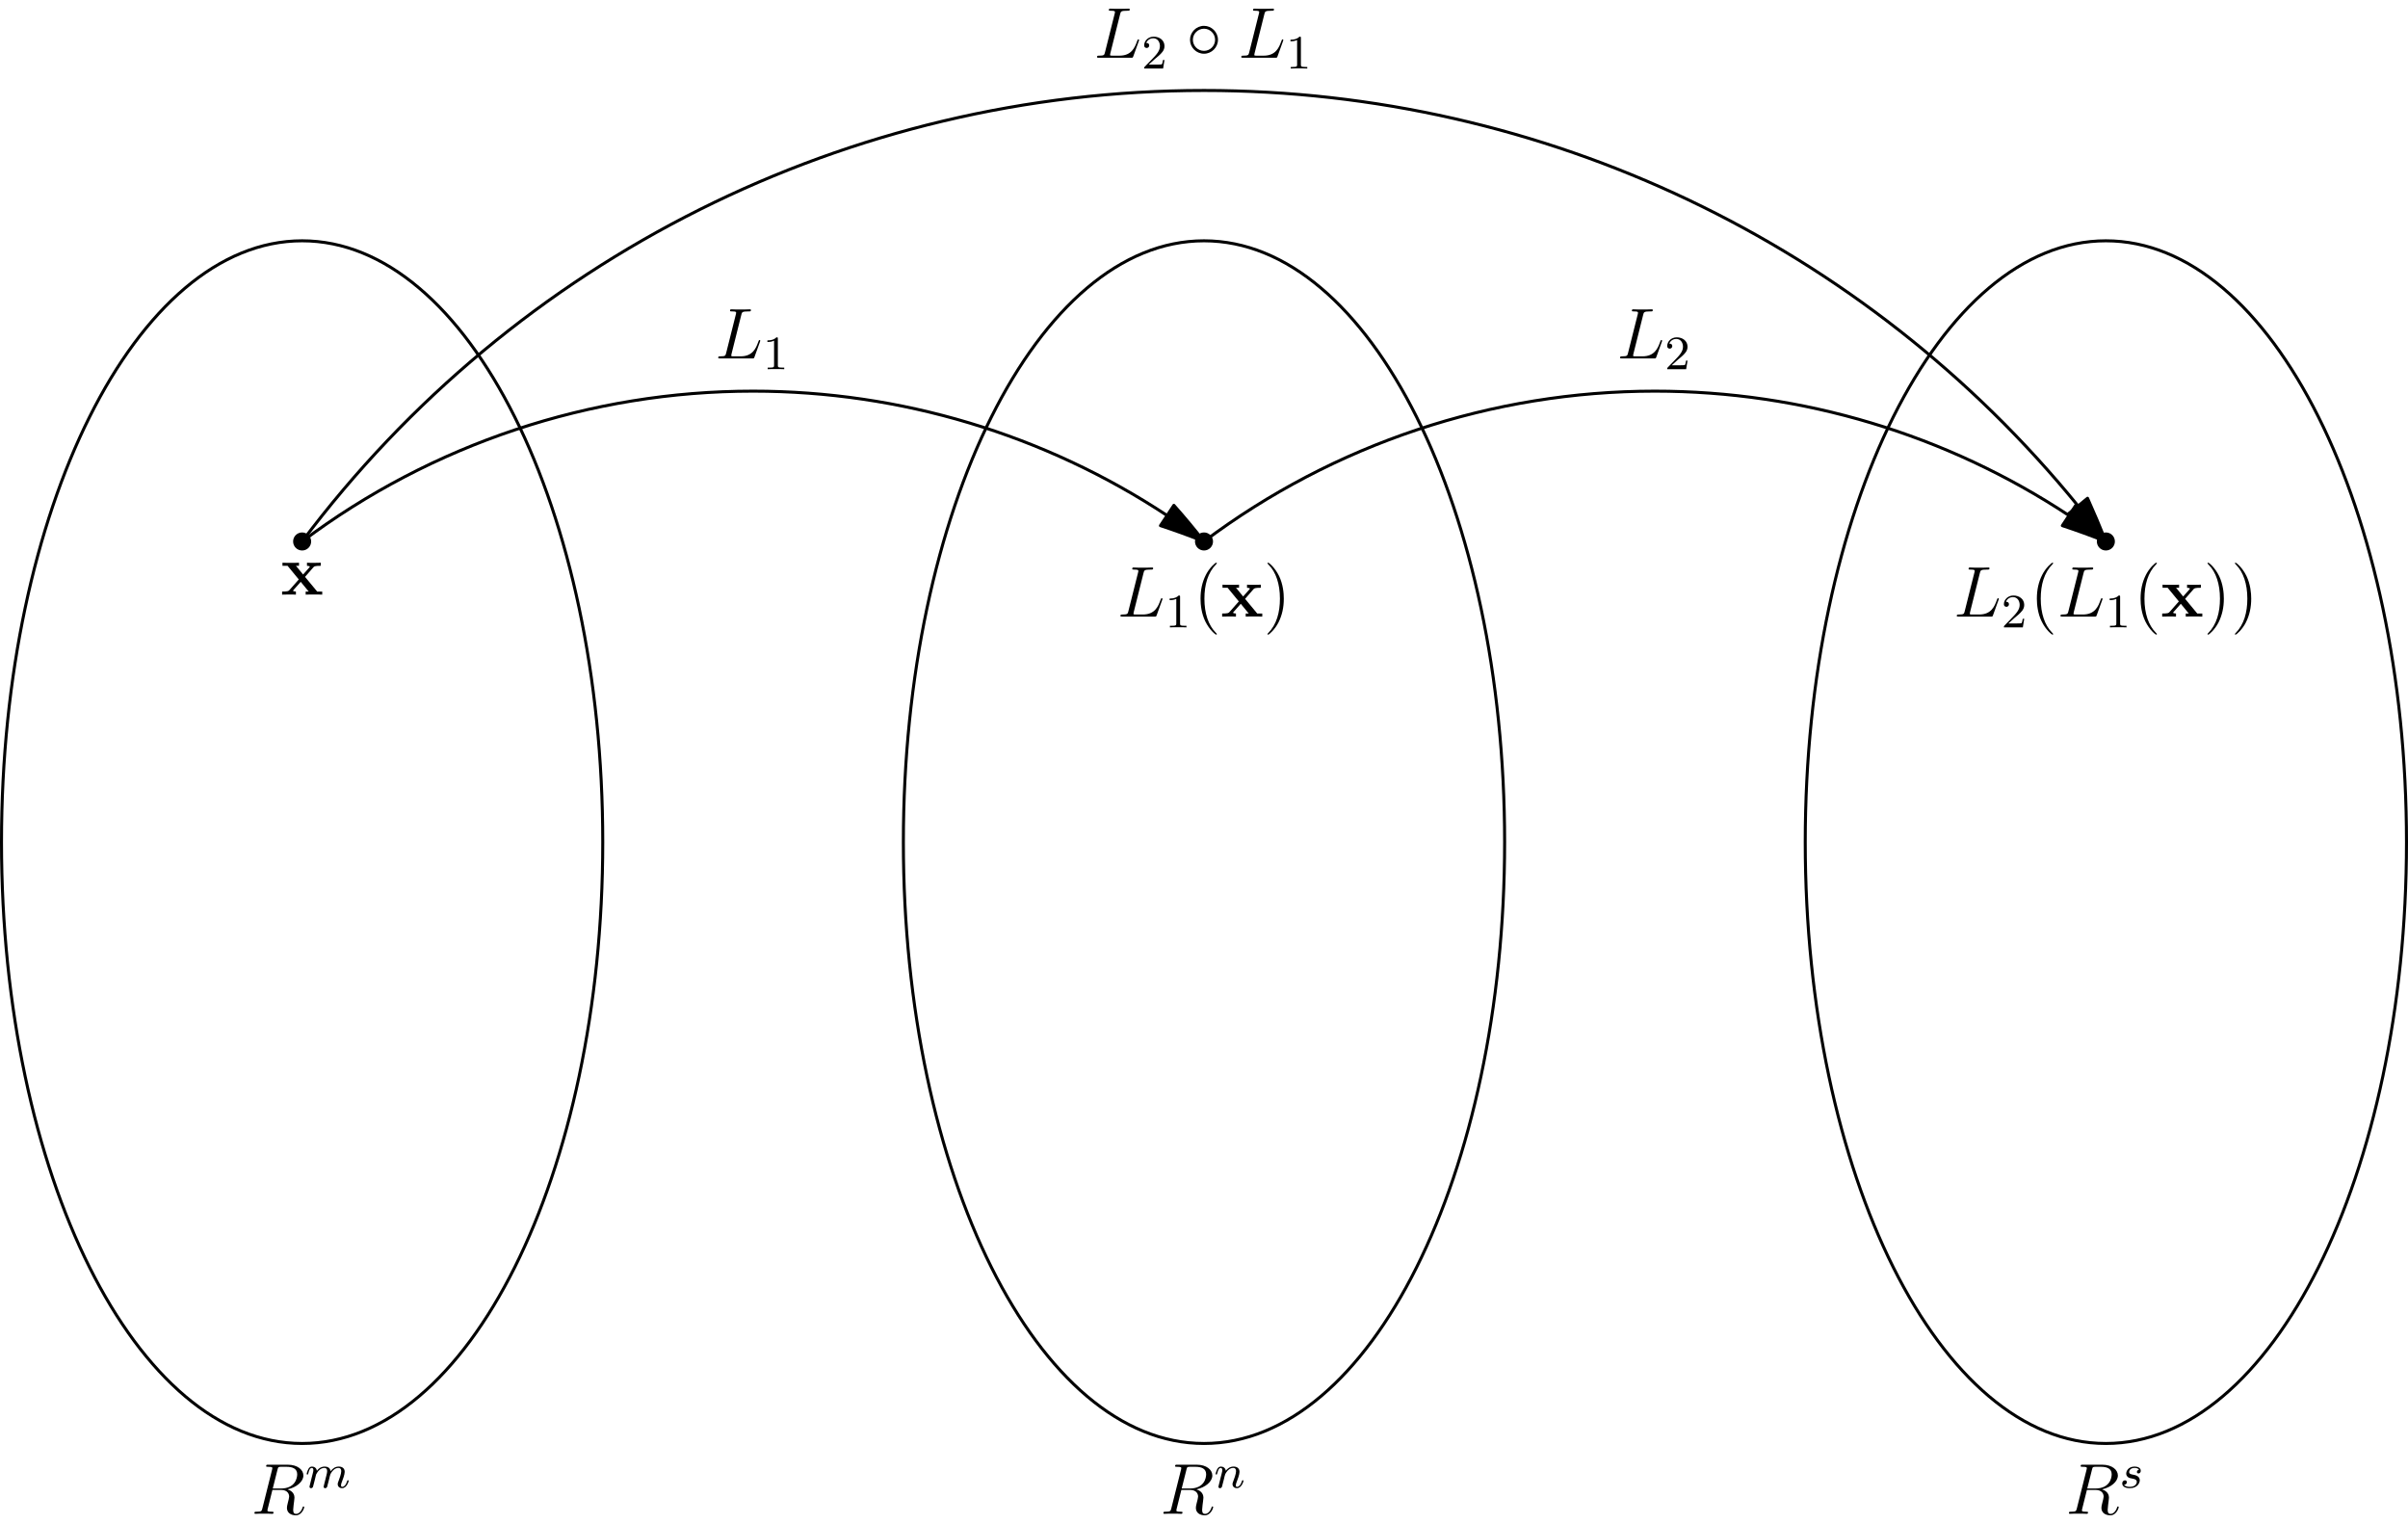
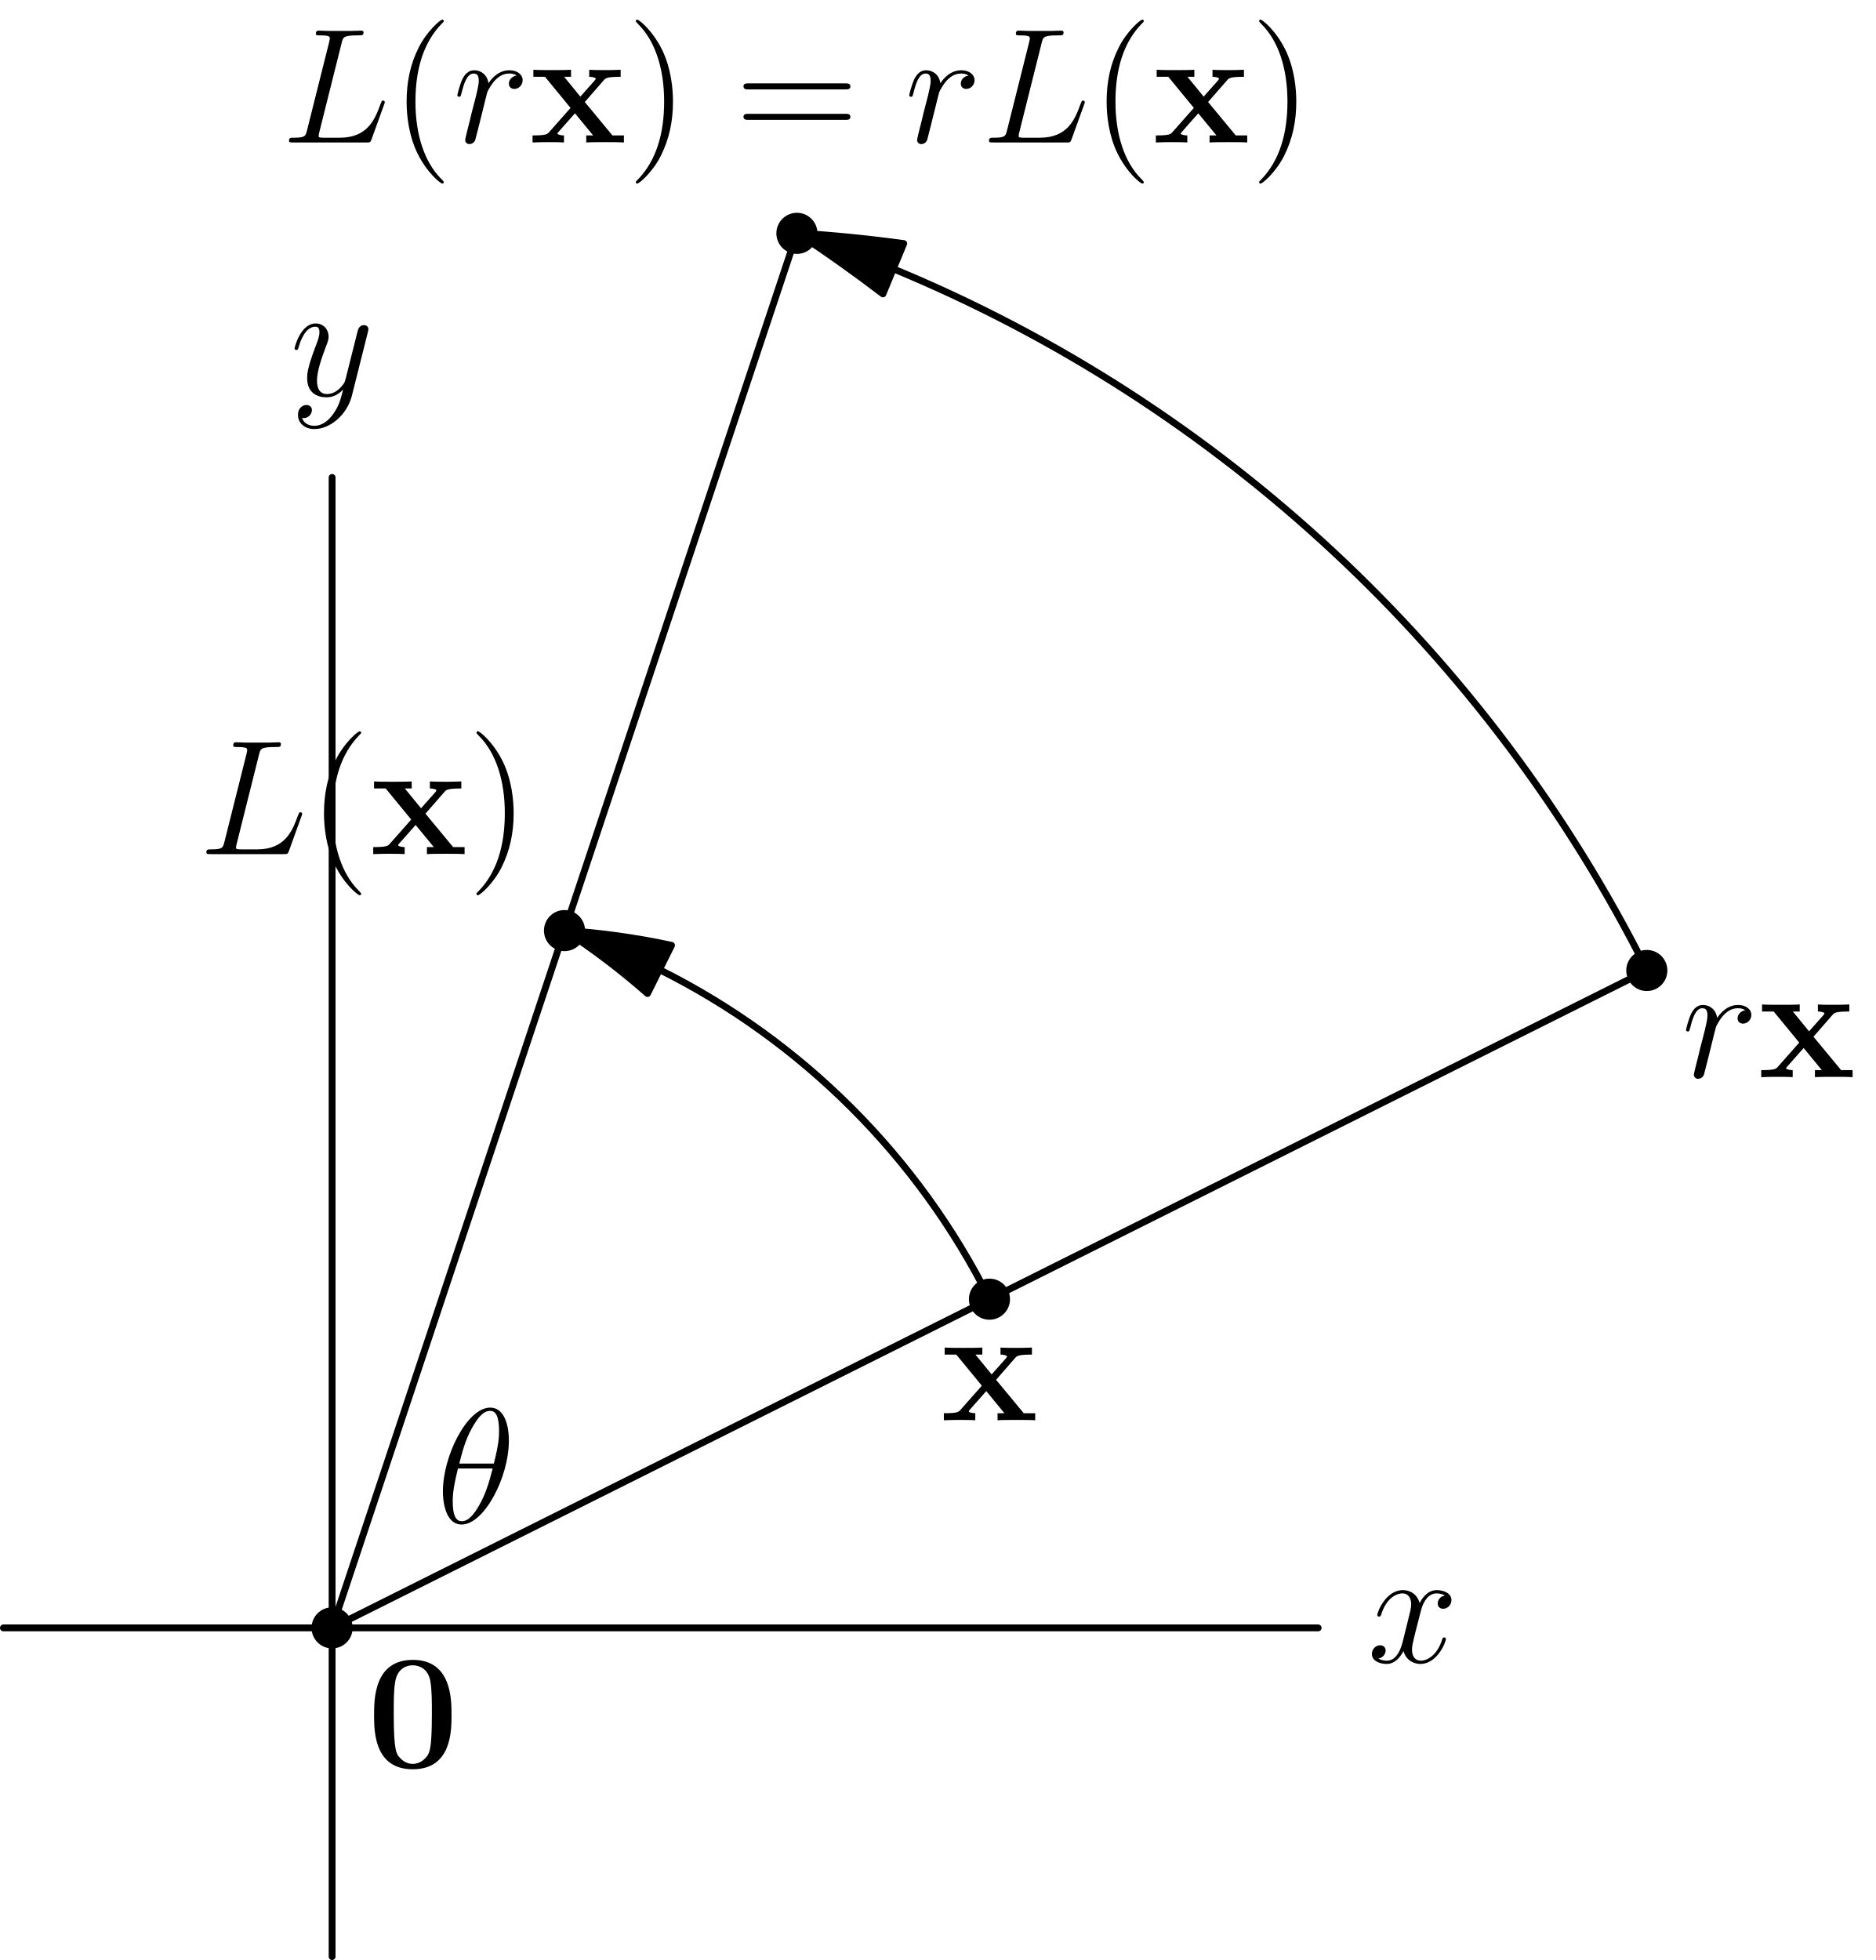
- <svg xmlns="http://www.w3.org/2000/svg" xmlns:xlink="http://www.w3.org/1999/xlink" version="1.1" width="400.5pt" height="253.296pt" viewBox="56.409 53.858 400.5 253.296">
+ <svg xmlns="http://www.w3.org/2000/svg" xmlns:xlink="http://www.w3.org/1999/xlink" version="1.1" width="136.981pt" height="143.111pt" viewBox="56.409 53.858 136.981 143.111">
  <defs>
-     <path id="g1-14" d="M5.308-2.989C5.308-4.268 4.244-5.308 2.989-5.308C1.698-5.308 .658-4.244 .658-2.989C.658-1.722 1.698-.669 2.989-.669C4.244-.669 5.308-1.71 5.308-2.989ZM2.989-1.148C1.949-1.148 1.136-1.985 1.136-2.989S1.961-4.83 2.989-4.83C3.981-4.83 4.83-4.017 4.83-2.989S3.981-1.148 2.989-1.148Z" />
-     <path id="g5-40" d="M3.885 2.905C3.885 2.869 3.885 2.845 3.682 2.642C2.487 1.435 1.817-.538 1.817-2.977C1.817-5.296 2.379-7.293 3.766-8.703C3.885-8.811 3.885-8.835 3.885-8.871C3.885-8.942 3.826-8.966 3.778-8.966C3.622-8.966 2.642-8.106 2.056-6.934C1.447-5.727 1.172-4.447 1.172-2.977C1.172-1.913 1.339-.49 1.961 .789C2.666 2.224 3.646 3.001 3.778 3.001C3.826 3.001 3.885 2.977 3.885 2.905Z" />
-     <path id="g5-41" d="M3.371-2.977C3.371-3.885 3.252-5.368 2.582-6.755C1.877-8.189 .897-8.966 .765-8.966C.717-8.966 .658-8.942 .658-8.871C.658-8.835 .658-8.811 .861-8.608C2.056-7.4 2.726-5.428 2.726-2.989C2.726-.669 2.164 1.327 .777 2.738C.658 2.845 .658 2.869 .658 2.905C.658 2.977 .717 3.001 .765 3.001C.921 3.001 1.901 2.14 2.487 .968C3.096-.251 3.371-1.542 3.371-2.977Z" />
-     <path id="g2-109" d="M1.594-1.307C1.618-1.427 1.698-1.73 1.722-1.849C1.745-1.929 1.793-2.12 1.809-2.2C1.825-2.24 2.088-2.758 2.439-3.021C2.71-3.228 2.973-3.292 3.196-3.292C3.491-3.292 3.65-3.116 3.65-2.75C3.65-2.558 3.602-2.375 3.515-2.016C3.459-1.809 3.324-1.275 3.276-1.06L3.156-.582C3.116-.446 3.061-.207 3.061-.167C3.061 .016 3.212 .08 3.316 .08C3.459 .08 3.579-.016 3.634-.112C3.658-.159 3.722-.43 3.762-.598L3.945-1.307C3.969-1.427 4.049-1.73 4.073-1.849C4.184-2.279 4.184-2.287 4.368-2.55C4.631-2.941 5.005-3.292 5.539-3.292C5.826-3.292 5.994-3.124 5.994-2.75C5.994-2.311 5.659-1.395 5.507-1.012C5.428-.805 5.404-.749 5.404-.598C5.404-.143 5.778 .08 6.121 .08C6.902 .08 7.229-1.036 7.229-1.14C7.229-1.219 7.165-1.243 7.109-1.243C7.014-1.243 6.998-1.188 6.974-1.108C6.783-.446 6.448-.143 6.145-.143C6.017-.143 5.954-.223 5.954-.406S6.017-.765 6.097-.964C6.217-1.267 6.567-2.184 6.567-2.63C6.567-3.228 6.153-3.515 5.579-3.515C5.029-3.515 4.575-3.228 4.216-2.734C4.152-3.371 3.642-3.515 3.228-3.515C2.861-3.515 2.375-3.387 1.937-2.813C1.881-3.292 1.498-3.515 1.124-3.515C.845-3.515 .646-3.347 .51-3.076C.319-2.702 .239-2.311 .239-2.295C.239-2.224 .295-2.192 .359-2.192C.462-2.192 .47-2.224 .526-2.431C.622-2.821 .765-3.292 1.1-3.292C1.307-3.292 1.355-3.092 1.355-2.917C1.355-2.774 1.315-2.622 1.251-2.359C1.235-2.295 1.116-1.825 1.084-1.714L.789-.518C.757-.399 .709-.199 .709-.167C.709 .016 .861 .08 .964 .08C1.108 .08 1.227-.016 1.283-.112C1.307-.159 1.371-.43 1.411-.598L1.594-1.307Z" />
-     <path id="g2-110" d="M1.594-1.307C1.618-1.427 1.698-1.73 1.722-1.849C1.833-2.279 1.833-2.287 2.016-2.55C2.279-2.941 2.654-3.292 3.188-3.292C3.475-3.292 3.642-3.124 3.642-2.75C3.642-2.311 3.308-1.403 3.156-1.012C3.053-.749 3.053-.701 3.053-.598C3.053-.143 3.427 .08 3.77 .08C4.551 .08 4.878-1.036 4.878-1.14C4.878-1.219 4.814-1.243 4.758-1.243C4.663-1.243 4.647-1.188 4.623-1.108C4.431-.454 4.097-.143 3.794-.143C3.666-.143 3.602-.223 3.602-.406S3.666-.765 3.746-.964C3.866-1.267 4.216-2.184 4.216-2.63C4.216-3.228 3.802-3.515 3.228-3.515C2.582-3.515 2.168-3.124 1.937-2.821C1.881-3.26 1.53-3.515 1.124-3.515C.837-3.515 .638-3.332 .51-3.084C.319-2.71 .239-2.311 .239-2.295C.239-2.224 .295-2.192 .359-2.192C.462-2.192 .47-2.224 .526-2.431C.622-2.821 .765-3.292 1.1-3.292C1.307-3.292 1.355-3.092 1.355-2.917C1.355-2.774 1.315-2.622 1.251-2.359C1.235-2.295 1.116-1.825 1.084-1.714L.789-.518C.757-.399 .709-.199 .709-.167C.709 .016 .861 .08 .964 .08C1.108 .08 1.227-.016 1.283-.112C1.307-.159 1.371-.43 1.411-.598L1.594-1.307Z" />
-     <path id="g2-115" d="M3.212-2.997C3.029-2.965 2.861-2.821 2.861-2.622C2.861-2.479 2.957-2.375 3.132-2.375C3.252-2.375 3.499-2.463 3.499-2.821C3.499-3.316 2.981-3.515 2.487-3.515C1.419-3.515 1.084-2.758 1.084-2.351C1.084-2.271 1.084-1.985 1.379-1.761C1.562-1.618 1.698-1.594 2.112-1.514C2.391-1.459 2.845-1.379 2.845-.964C2.845-.757 2.694-.494 2.471-.343C2.176-.151 1.785-.143 1.658-.143C1.467-.143 .925-.175 .725-.494C1.132-.51 1.188-.837 1.188-.933C1.188-1.172 .972-1.227 .877-1.227C.749-1.227 .422-1.132 .422-.693C.422-.223 .917 .08 1.658 .08C3.045 .08 3.339-.901 3.339-1.235C3.339-1.953 2.558-2.104 2.264-2.16C1.881-2.232 1.57-2.287 1.57-2.622C1.57-2.766 1.706-3.292 2.479-3.292C2.782-3.292 3.092-3.204 3.212-2.997Z" />
-     <path id="g4-49" d="M2.503-5.077C2.503-5.292 2.487-5.3 2.271-5.3C1.945-4.981 1.522-4.79 .765-4.79V-4.527C.98-4.527 1.411-4.527 1.873-4.742V-.654C1.873-.359 1.849-.263 1.092-.263H.813V0C1.14-.024 1.825-.024 2.184-.024S3.236-.024 3.563 0V-.263H3.284C2.527-.263 2.503-.359 2.503-.654V-5.077Z" />
-     <path id="g4-50" d="M2.248-1.626C2.375-1.745 2.71-2.008 2.837-2.12C3.332-2.574 3.802-3.013 3.802-3.738C3.802-4.686 3.005-5.3 2.008-5.3C1.052-5.3 .422-4.575 .422-3.866C.422-3.475 .733-3.419 .845-3.419C1.012-3.419 1.259-3.539 1.259-3.842C1.259-4.256 .861-4.256 .765-4.256C.996-4.838 1.53-5.037 1.921-5.037C2.662-5.037 3.045-4.407 3.045-3.738C3.045-2.909 2.463-2.303 1.522-1.339L.518-.303C.422-.215 .422-.199 .422 0H3.571L3.802-1.427H3.555C3.531-1.267 3.467-.869 3.371-.717C3.324-.654 2.718-.654 2.59-.654H1.172L2.248-1.626Z" />
-     <path id="g3-76" d="M4.388-7.245C4.495-7.699 4.531-7.819 5.583-7.819C5.906-7.819 5.99-7.819 5.99-8.046C5.99-8.165 5.858-8.165 5.81-8.165C5.571-8.165 5.296-8.141 5.057-8.141H3.455C3.228-8.141 2.965-8.165 2.738-8.165C2.642-8.165 2.511-8.165 2.511-7.938C2.511-7.819 2.618-7.819 2.798-7.819C3.527-7.819 3.527-7.723 3.527-7.592C3.527-7.568 3.527-7.496 3.479-7.317L1.865-.885C1.757-.466 1.733-.347 .897-.347C.669-.347 .55-.347 .55-.132C.55 0 .622 0 .861 0H6.217C6.48 0 6.492-.012 6.575-.227L7.496-2.774C7.52-2.833 7.544-2.905 7.544-2.941C7.544-3.013 7.484-3.061 7.424-3.061C7.412-3.061 7.352-3.061 7.329-3.013C7.305-3.001 7.305-2.977 7.209-2.75C6.826-1.698 6.288-.347 4.268-.347H3.12C2.953-.347 2.929-.347 2.857-.359C2.726-.371 2.714-.395 2.714-.49C2.714-.574 2.738-.646 2.762-.753L4.388-7.245Z" />
-     <path id="g3-82" d="M4.4-7.352C4.507-7.795 4.555-7.819 5.021-7.819H5.882C6.91-7.819 7.675-7.508 7.675-6.575C7.675-5.966 7.364-4.208 4.961-4.208H3.61L4.4-7.352ZM6.061-4.065C7.544-4.388 8.703-5.344 8.703-6.372C8.703-7.305 7.759-8.165 6.097-8.165H2.857C2.618-8.165 2.511-8.165 2.511-7.938C2.511-7.819 2.594-7.819 2.821-7.819C3.539-7.819 3.539-7.723 3.539-7.592C3.539-7.568 3.539-7.496 3.491-7.317L1.877-.885C1.769-.466 1.745-.347 .921-.347C.646-.347 .562-.347 .562-.12C.562 0 .693 0 .729 0C.944 0 1.196-.024 1.423-.024H2.833C3.049-.024 3.3 0 3.515 0C3.61 0 3.742 0 3.742-.227C3.742-.347 3.634-.347 3.455-.347C2.726-.347 2.726-.442 2.726-.562C2.726-.574 2.726-.658 2.75-.753L3.551-3.969H4.985C6.121-3.969 6.336-3.252 6.336-2.857C6.336-2.678 6.217-2.212 6.133-1.901C6.001-1.351 5.966-1.219 5.966-.992C5.966-.143 6.659 .251 7.46 .251C8.428 .251 8.847-.933 8.847-1.1C8.847-1.184 8.787-1.219 8.715-1.219C8.62-1.219 8.596-1.148 8.572-1.052C8.285-.203 7.795 .012 7.496 .012S7.006-.12 7.006-.658C7.006-.944 7.149-2.032 7.161-2.092C7.221-2.534 7.221-2.582 7.221-2.678C7.221-3.551 6.516-3.921 6.061-4.065Z" />
+     <path id="g2-40" d="M3.885 2.905C3.885 2.869 3.885 2.845 3.682 2.642C2.487 1.435 1.817-.538 1.817-2.977C1.817-5.296 2.379-7.293 3.766-8.703C3.885-8.811 3.885-8.835 3.885-8.871C3.885-8.942 3.826-8.966 3.778-8.966C3.622-8.966 2.642-8.106 2.056-6.934C1.447-5.727 1.172-4.447 1.172-2.977C1.172-1.913 1.339-.49 1.961 .789C2.666 2.224 3.646 3.001 3.778 3.001C3.826 3.001 3.885 2.977 3.885 2.905Z" />
+     <path id="g2-41" d="M3.371-2.977C3.371-3.885 3.252-5.368 2.582-6.755C1.877-8.189 .897-8.966 .765-8.966C.717-8.966 .658-8.942 .658-8.871C.658-8.835 .658-8.811 .861-8.608C2.056-7.4 2.726-5.428 2.726-2.989C2.726-.669 2.164 1.327 .777 2.738C.658 2.845 .658 2.869 .658 2.905C.658 2.977 .717 3.001 .765 3.001C.921 3.001 1.901 2.14 2.487 .968C3.096-.251 3.371-1.542 3.371-2.977Z" />
+     <path id="g2-61" d="M8.07-3.873C8.237-3.873 8.452-3.873 8.452-4.089C8.452-4.316 8.249-4.316 8.07-4.316H1.028C.861-4.316 .646-4.316 .646-4.101C.646-3.873 .849-3.873 1.028-3.873H8.07ZM8.07-1.65C8.237-1.65 8.452-1.65 8.452-1.865C8.452-2.092 8.249-2.092 8.07-2.092H1.028C.861-2.092 .646-2.092 .646-1.877C.646-1.65 .849-1.65 1.028-1.65H8.07Z" />
+     <path id="g1-18" d="M5.296-6.013C5.296-7.233 4.914-8.416 3.933-8.416C2.26-8.416 .478-4.914 .478-2.283C.478-1.733 .598 .12 1.853 .12C3.479 .12 5.296-3.3 5.296-6.013ZM1.674-4.328C1.853-5.033 2.104-6.037 2.582-6.886C2.977-7.603 3.395-8.177 3.921-8.177C4.316-8.177 4.579-7.843 4.579-6.695C4.579-6.265 4.543-5.667 4.196-4.328H1.674ZM4.113-3.969C3.814-2.798 3.563-2.044 3.132-1.291C2.786-.681 2.367-.12 1.865-.12C1.494-.12 1.196-.406 1.196-1.59C1.196-2.367 1.387-3.18 1.578-3.969H4.113Z" />
+     <path id="g1-76" d="M4.388-7.245C4.495-7.699 4.531-7.819 5.583-7.819C5.906-7.819 5.99-7.819 5.99-8.046C5.99-8.165 5.858-8.165 5.81-8.165C5.571-8.165 5.296-8.141 5.057-8.141H3.455C3.228-8.141 2.965-8.165 2.738-8.165C2.642-8.165 2.511-8.165 2.511-7.938C2.511-7.819 2.618-7.819 2.798-7.819C3.527-7.819 3.527-7.723 3.527-7.592C3.527-7.568 3.527-7.496 3.479-7.317L1.865-.885C1.757-.466 1.733-.347 .897-.347C.669-.347 .55-.347 .55-.132C.55 0 .622 0 .861 0H6.217C6.48 0 6.492-.012 6.575-.227L7.496-2.774C7.52-2.833 7.544-2.905 7.544-2.941C7.544-3.013 7.484-3.061 7.424-3.061C7.412-3.061 7.352-3.061 7.329-3.013C7.305-3.001 7.305-2.977 7.209-2.75C6.826-1.698 6.288-.347 4.268-.347H3.12C2.953-.347 2.929-.347 2.857-.359C2.726-.371 2.714-.395 2.714-.49C2.714-.574 2.738-.646 2.762-.753L4.388-7.245Z" />
+     <path id="g1-114" d="M4.651-4.89C4.28-4.818 4.089-4.555 4.089-4.292C4.089-4.005 4.316-3.909 4.483-3.909C4.818-3.909 5.093-4.196 5.093-4.555C5.093-4.937 4.722-5.272 4.125-5.272C3.646-5.272 3.096-5.057 2.594-4.328C2.511-4.961 2.032-5.272 1.554-5.272C1.088-5.272 .849-4.914 .705-4.651C.502-4.22 .323-3.503 .323-3.443C.323-3.395 .371-3.335 .454-3.335C.55-3.335 .562-3.347 .634-3.622C.813-4.34 1.04-5.033 1.518-5.033C1.805-5.033 1.889-4.83 1.889-4.483C1.889-4.22 1.769-3.754 1.686-3.383L1.351-2.092C1.303-1.865 1.172-1.327 1.112-1.112C1.028-.801 .897-.239 .897-.179C.897-.012 1.028 .12 1.207 .12C1.339 .12 1.566 .036 1.638-.203C1.674-.299 2.116-2.104 2.188-2.379C2.248-2.642 2.319-2.893 2.379-3.156C2.427-3.324 2.475-3.515 2.511-3.67C2.546-3.778 2.869-4.364 3.168-4.627C3.312-4.758 3.622-5.033 4.113-5.033C4.304-5.033 4.495-4.997 4.651-4.89Z" />
+     <path id="g1-120" d="M5.667-4.878C5.284-4.806 5.141-4.519 5.141-4.292C5.141-4.005 5.368-3.909 5.535-3.909C5.894-3.909 6.145-4.22 6.145-4.543C6.145-5.045 5.571-5.272 5.069-5.272C4.34-5.272 3.933-4.555 3.826-4.328C3.551-5.224 2.809-5.272 2.594-5.272C1.375-5.272 .729-3.706 .729-3.443C.729-3.395 .777-3.335 .861-3.335C.956-3.335 .98-3.407 1.004-3.455C1.411-4.782 2.212-5.033 2.558-5.033C3.096-5.033 3.204-4.531 3.204-4.244C3.204-3.981 3.132-3.706 2.989-3.132L2.582-1.494C2.403-.777 2.056-.12 1.423-.12C1.363-.12 1.064-.12 .813-.275C1.243-.359 1.339-.717 1.339-.861C1.339-1.1 1.16-1.243 .933-1.243C.646-1.243 .335-.992 .335-.61C.335-.108 .897 .12 1.411 .12C1.985 .12 2.391-.335 2.642-.825C2.833-.12 3.431 .12 3.873 .12C5.093 .12 5.738-1.447 5.738-1.71C5.738-1.769 5.691-1.817 5.619-1.817C5.511-1.817 5.499-1.757 5.464-1.662C5.141-.61 4.447-.12 3.909-.12C3.491-.12 3.264-.43 3.264-.921C3.264-1.184 3.312-1.375 3.503-2.164L3.921-3.79C4.101-4.507 4.507-5.033 5.057-5.033C5.081-5.033 5.416-5.033 5.667-4.878Z" />
+     <path id="g1-121" d="M3.144 1.339C2.821 1.793 2.355 2.2 1.769 2.2C1.626 2.2 1.052 2.176 .873 1.626C.909 1.638 .968 1.638 .992 1.638C1.351 1.638 1.59 1.327 1.59 1.052S1.363 .681 1.184 .681C.992 .681 .574 .825 .574 1.411C.574 2.02 1.088 2.439 1.769 2.439C2.965 2.439 4.172 1.339 4.507 .012L5.679-4.651C5.691-4.71 5.715-4.782 5.715-4.854C5.715-5.033 5.571-5.153 5.392-5.153C5.284-5.153 5.033-5.105 4.937-4.746L4.053-1.231C3.993-1.016 3.993-.992 3.897-.861C3.658-.526 3.264-.12 2.69-.12C2.02-.12 1.961-.777 1.961-1.1C1.961-1.781 2.283-2.702 2.606-3.563C2.738-3.909 2.809-4.077 2.809-4.316C2.809-4.818 2.451-5.272 1.865-5.272C.765-5.272 .323-3.539 .323-3.443C.323-3.395 .371-3.335 .454-3.335C.562-3.335 .574-3.383 .622-3.551C.909-4.555 1.363-5.033 1.829-5.033C1.937-5.033 2.14-5.033 2.14-4.639C2.14-4.328 2.008-3.981 1.829-3.527C1.243-1.961 1.243-1.566 1.243-1.279C1.243-.143 2.056 .12 2.654 .12C3.001 .12 3.431 .012 3.85-.43L3.862-.418C3.682 .287 3.563 .753 3.144 1.339Z" />
+     <path id="g0-48" d="M6.181-3.814C6.181-4.961 6.181-7.843 3.359-7.843C.526-7.843 .526-4.973 .526-3.814C.526-2.666 .526 .143 3.347 .143S6.181-2.63 6.181-3.814ZM3.359-.251C2.977-.251 2.69-.406 2.451-.658C2.152-.956 1.961-1.148 1.961-3.957C1.961-4.794 1.961-5.559 2.056-6.181C2.224-7.364 3.084-7.448 3.347-7.448C3.73-7.448 4.471-7.269 4.639-6.265C4.746-5.655 4.746-4.686 4.746-3.957C4.746-1.136 4.567-.968 4.208-.61C3.969-.371 3.646-.251 3.359-.251Z" />
    <path id="g0-120" d="M4.029-2.953L5.416-4.543C5.547-4.698 5.655-4.794 6.647-4.794V-5.308C5.978-5.284 5.954-5.284 5.547-5.284C5.2-5.284 4.686-5.284 4.352-5.308V-4.794C4.579-4.794 4.83-4.734 4.83-4.651C4.83-4.627 4.77-4.543 4.746-4.519L3.706-3.347L2.523-4.794H3.025V-5.308C2.75-5.284 1.937-5.284 1.614-5.284C1.255-5.284 .61-5.284 .275-5.308V-4.794H1.124L2.989-2.523L1.435-.765C1.291-.598 1.207-.514 .215-.514V0C.933-.024 .956-.024 1.327-.024C1.674-.024 2.176-.024 2.511 0V-.514C2.283-.514 2.032-.574 2.032-.658C2.032-.669 2.032-.681 2.116-.777L3.312-2.128L4.639-.514H4.136V0C4.423-.024 5.224-.024 5.559-.024C5.918-.024 6.551-.024 6.886 0V-.514H6.049L4.029-2.953Z" />
  </defs>
  <g id="page1">
-     <g transform="matrix(0.996264 0 0 0.996264 256.659 193.903)">
-       <path d="M 50.188 0C 50.188 -55.436 27.718 -100.375 0 -100.375C -27.718 -100.375 -50.188 -55.436 -50.188 -0C -50.188 55.436 -27.718 100.375 0 100.375C 27.718 100.375 50.188 55.436 50.188 0Z" fill="none" stroke="#000000" stroke-linecap="round" stroke-linejoin="round" stroke-miterlimit="10.037" stroke-width="0.502" />
+     <g transform="matrix(0.996264 0 0 0.996264 80.6594 172.719)">
+       <circle cx="0" cy="-0" fill="#000000" r="1.506" />
    </g>
-     <g transform="matrix(0.996264 0 0 0.996264 256.659 193.903)">
-       <path d="M 200.75 0C 200.75 -55.436 178.28 -100.375 150.562 -100.375C 122.845 -100.375 100.375 -55.436 100.375 0C 100.375 55.436 122.845 100.375 150.562 100.375C 178.28 100.375 200.75 55.436 200.75 0Z" fill="none" stroke="#000000" stroke-linecap="round" stroke-linejoin="round" stroke-miterlimit="10.037" stroke-width="0.502" />
+     <use x="83.199" y="182.899" xlink:href="#g0-48" />
+     <g transform="matrix(0.996264 0 0 0.996264 80.6594 172.719)">
+       <path d="M -24.09 -0L 72.27 0" fill="none" stroke="#000000" stroke-linecap="round" stroke-linejoin="round" stroke-miterlimit="10.037" stroke-width="0.502" />
    </g>
-     <g transform="matrix(0.996264 0 0 0.996264 256.659 193.903)">
-       <path d="M -100.375 -0C -100.375 -55.436 -122.845 -100.375 -150.562 -100.375C -178.28 -100.375 -200.75 -55.436 -200.75 -0C -200.75 55.436 -178.28 100.375 -150.562 100.375C -122.845 100.375 -100.375 55.436 -100.375 -0Z" fill="none" stroke="#000000" stroke-linecap="round" stroke-linejoin="round" stroke-miterlimit="10.037" stroke-width="0.502" />
+     <use x="156.25" y="175.233" xlink:href="#g1-120" />
+     <g transform="matrix(0.996264 0 0 0.996264 80.6594 172.719)">
+       <path d="M 0 24.09L 0 -84.315" fill="none" stroke="#000000" stroke-linecap="round" stroke-linejoin="round" stroke-miterlimit="10.037" stroke-width="0.502" />
    </g>
-     <g transform="matrix(0.996264 0 0 0.996264 256.659 193.903)">
-       <circle cx="0" cy="-50.188" fill="#000000" r="1.506" />
+     <use x="77.595" y="82.748" xlink:href="#g1-121" />
+     <g transform="matrix(0.996264 0 0 0.996264 80.6594 172.719)">
+       <circle cx="48.18" cy="-24.09" fill="#000000" r="1.506" />
    </g>
-     <g transform="matrix(0.996264 0 0 0.996264 256.659 193.903)">
-       <circle cx="150.562" cy="-50.188" fill="#000000" r="1.506" />
+     <g transform="matrix(0.996264 0 0 0.996264 80.6594 172.719)">
+       <circle cx="96.36" cy="-48.18" fill="#000000" r="1.506" />
    </g>
-     <g transform="matrix(0.996264 0 0 0.996264 256.659 193.903)">
-       <circle cx="-150.562" cy="-50.188" fill="#000000" r="1.506" />
+     <g transform="matrix(0.996264 0 0 0.996264 80.6594 172.719)">
+       <circle cx="17.034" cy="-51.103" fill="#000000" r="1.506" />
    </g>
-     <g transform="matrix(0.996264 0 0 0.996264 256.659 193.903)">
-       <path d="M -6.154 -54.521C -26.619 -68.032 -50.649 -75.281 -75.281 -75.281C -102.429 -75.281 -128.844 -66.476 -150.562 -50.188" fill="none" stroke="#000000" stroke-linecap="round" stroke-linejoin="round" stroke-miterlimit="10.037" stroke-width="0.502" />
+     <g transform="matrix(0.996264 0 0 0.996264 80.6594 172.719)">
+       <circle cx="34.068" cy="-102.205" fill="#000000" r="1.506" />
    </g>
-     <g transform="matrix(0.996264 0 0 0.996264 256.659 193.903)">
-       <path d="M 0 -50.188C -1.617 -52.256 -3.295 -54.269 -5.031 -56.223L -7.27 -52.832C -4.825 -52.027 -2.401 -51.146 0 -50.188Z" fill="#000000" />
+     <g transform="matrix(0.996264 0 0 0.996264 80.6594 172.719)">
+       <path d="M 0 0L 96.36 -48.18" fill="none" stroke="#000000" stroke-linecap="round" stroke-linejoin="round" stroke-miterlimit="10.037" stroke-width="0.502" />
    </g>
-     <g transform="matrix(0.996264 0 0 0.996264 256.659 193.903)">
-       <path d="M 0 -50.188C -1.617 -52.256 -3.295 -54.269 -5.031 -56.223L -7.27 -52.832C -4.825 -52.027 -2.401 -51.146 0 -50.188Z" fill="none" stroke="#000000" stroke-linecap="round" stroke-linejoin="round" stroke-miterlimit="10.037" stroke-width="0.502" />
+     <g transform="matrix(0.996264 0 0 0.996264 80.6594 172.719)">
+       <path d="M 0 0L 34.068 -102.205" fill="none" stroke="#000000" stroke-linecap="round" stroke-linejoin="round" stroke-miterlimit="10.037" stroke-width="0.502" />
    </g>
-     <g transform="matrix(0.996264 0 0 0.996264 256.659 193.903)">
-       <path d="M 144.408 -54.521C 123.943 -68.032 99.914 -75.281 75.281 -75.281C 48.133 -75.281 21.718 -66.476 0 -50.188" fill="none" stroke="#000000" stroke-linecap="round" stroke-linejoin="round" stroke-miterlimit="10.037" stroke-width="0.502" />
+     <use x="125.114" y="157.559" xlink:href="#g0-120" />
+     <use x="179.199" y="132.508" xlink:href="#g1-114" />
+     <use x="184.8" y="132.508" xlink:href="#g0-120" />
+     <use x="70.93" y="116.222" xlink:href="#g1-76" />
+     <use x="78.895" y="116.222" xlink:href="#g2-40" />
+     <use x="83.447" y="116.222" xlink:href="#g0-120" />
+     <use x="90.545" y="116.222" xlink:href="#g2-41" />
+     <use x="76.963" y="64.26" xlink:href="#g1-76" />
+     <use x="84.928" y="64.26" xlink:href="#g2-40" />
+     <use x="89.48" y="64.26" xlink:href="#g1-114" />
+     <use x="95.081" y="64.26" xlink:href="#g0-120" />
+     <use x="102.179" y="64.26" xlink:href="#g2-41" />
+     <use x="110.052" y="64.26" xlink:href="#g2-61" />
+     <use x="122.478" y="64.26" xlink:href="#g1-114" />
+     <use x="128.078" y="64.26" xlink:href="#g1-76" />
+     <use x="136.043" y="64.26" xlink:href="#g2-40" />
+     <use x="140.595" y="64.26" xlink:href="#g0-120" />
+     <use x="147.693" y="64.26" xlink:href="#g2-41" />
+     <use x="88.271" y="165.051" xlink:href="#g1-18" />
+     <g transform="matrix(0.996264 0 0 0.996264 80.6594 172.719)">
+       <path d="M 23.99 -48.243C 34.441 -43.036 42.962 -34.533 48.191 -24.095" fill="none" stroke="#000000" stroke-linecap="round" stroke-linejoin="round" stroke-miterlimit="10.037" stroke-width="0.502" />
    </g>
-     <g transform="matrix(0.996264 0 0 0.996264 256.659 193.903)">
-       <path d="M 150.562 -50.188C 148.945 -52.256 147.267 -54.269 145.532 -56.223L 143.293 -52.832C 145.737 -52.027 148.162 -51.146 150.562 -50.188Z" fill="#000000" />
+     <g transform="matrix(0.996264 0 0 0.996264 80.6594 172.719)">
+       <path d="M 17.039 -51.117C 19.186 -49.713 21.216 -48.166 23.118 -46.492L 24.878 -50.024C 22.311 -50.578 19.692 -50.945 17.039 -51.117Z" fill="#000000" />
    </g>
-     <g transform="matrix(0.996264 0 0 0.996264 256.659 193.903)">
-       <path d="M 150.562 -50.188C 148.945 -52.256 147.267 -54.269 145.532 -56.223L 143.293 -52.832C 145.737 -52.027 148.162 -51.146 150.562 -50.188Z" fill="none" stroke="#000000" stroke-linecap="round" stroke-linejoin="round" stroke-miterlimit="10.037" stroke-width="0.502" />
+     <g transform="matrix(0.996264 0 0 0.996264 80.6594 172.719)">
+       <path d="M 17.039 -51.117C 19.186 -49.713 21.216 -48.166 23.118 -46.492L 24.878 -50.024C 22.311 -50.578 19.692 -50.945 17.039 -51.117Z" fill="none" stroke="#000000" stroke-linecap="round" stroke-linejoin="round" stroke-miterlimit="10.037" stroke-width="0.502" />
    </g>
-     <g transform="matrix(0.996264 0 0 0.996264 256.659 193.903)">
-       <path d="M 145.927 -56.118C 110.276 -99.896 56.723 -125.469 0 -125.469C -59.238 -125.469 -115.02 -97.578 -150.562 -50.188" fill="none" stroke="#000000" stroke-linecap="round" stroke-linejoin="round" stroke-miterlimit="10.037" stroke-width="0.502" />
+     <g transform="matrix(0.996264 0 0 0.996264 80.6594 172.719)">
+       <path d="M 41.13 -99.604C 65.154 -89.673 84.802 -71.304 96.381 -48.191" fill="none" stroke="#000000" stroke-linecap="round" stroke-linejoin="round" stroke-miterlimit="10.037" stroke-width="0.502" />
    </g>
-     <g transform="matrix(0.996264 0 0 0.996264 256.659 193.903)">
-       <path d="M 150.562 -50.188C 149.59 -52.619 148.57 -55.024 147.503 -57.402L 144.359 -54.841C 146.453 -53.336 148.522 -51.785 150.562 -50.188Z" fill="#000000" />
+     <g transform="matrix(0.996264 0 0 0.996264 80.6594 172.719)">
+       <path d="M 34.078 -102.233C 36.236 -100.816 38.334 -99.325 40.371 -97.767L 41.896 -101.457C 39.31 -101.81 36.702 -102.07 34.078 -102.233Z" fill="#000000" />
    </g>
-     <g transform="matrix(0.996264 0 0 0.996264 256.659 193.903)">
-       <path d="M 150.562 -50.188C 149.59 -52.619 148.57 -55.024 147.503 -57.402L 144.359 -54.841C 146.453 -53.336 148.522 -51.785 150.562 -50.188Z" fill="none" stroke="#000000" stroke-linecap="round" stroke-linejoin="round" stroke-miterlimit="10.037" stroke-width="0.502" />
+     <g transform="matrix(0.996264 0 0 0.996264 80.6594 172.719)">
+       <path d="M 34.078 -102.233C 36.236 -100.816 38.334 -99.325 40.371 -97.767L 41.896 -101.457C 39.31 -101.81 36.702 -102.07 34.078 -102.233Z" fill="none" stroke="#000000" stroke-linecap="round" stroke-linejoin="round" stroke-miterlimit="10.037" stroke-width="0.502" />
    </g>
-     <use x="103.114" y="152.743" xlink:href="#g0-120" />
-     <use x="242.213" y="156.396" xlink:href="#g3-76" />
-     <use x="250.178" y="158.189" xlink:href="#g4-49" />
-     <use x="254.91" y="156.396" xlink:href="#g5-40" />
-     <use x="259.462" y="156.396" xlink:href="#g0-120" />
-     <use x="266.561" y="156.396" xlink:href="#g5-41" />
-     <use x="381.313" y="156.396" xlink:href="#g3-76" />
-     <use x="389.277" y="158.189" xlink:href="#g4-50" />
-     <use x="394.009" y="156.396" xlink:href="#g5-40" />
-     <use x="398.562" y="156.396" xlink:href="#g3-76" />
-     <use x="406.526" y="158.189" xlink:href="#g4-49" />
-     <use x="411.259" y="156.396" xlink:href="#g5-40" />
-     <use x="415.811" y="156.396" xlink:href="#g0-120" />
-     <use x="422.909" y="156.396" xlink:href="#g5-41" />
-     <use x="427.462" y="156.396" xlink:href="#g5-41" />
-     <use x="98.165" y="305.599" xlink:href="#g3-82" />
-     <use x="107.173" y="301.26" xlink:href="#g2-109" />
-     <use x="249.341" y="305.599" xlink:href="#g3-82" />
-     <use x="258.349" y="301.26" xlink:href="#g2-110" />
-     <use x="399.952" y="305.599" xlink:href="#g3-82" />
-     <use x="408.96" y="301.26" xlink:href="#g2-115" />
-     <use x="175.315" y="113.463" xlink:href="#g3-76" />
-     <use x="183.279" y="115.256" xlink:href="#g4-49" />
-     <use x="325.315" y="113.463" xlink:href="#g3-76" />
-     <use x="333.279" y="115.256" xlink:href="#g4-50" />
-     <use x="238.321" y="63.463" xlink:href="#g3-76" />
-     <use x="246.285" y="65.256" xlink:href="#g4-50" />
-     <use x="253.674" y="63.463" xlink:href="#g1-14" />
-     <use x="262.309" y="63.463" xlink:href="#g3-76" />
-     <use x="270.273" y="65.256" xlink:href="#g4-49" />
  </g>
</svg>
